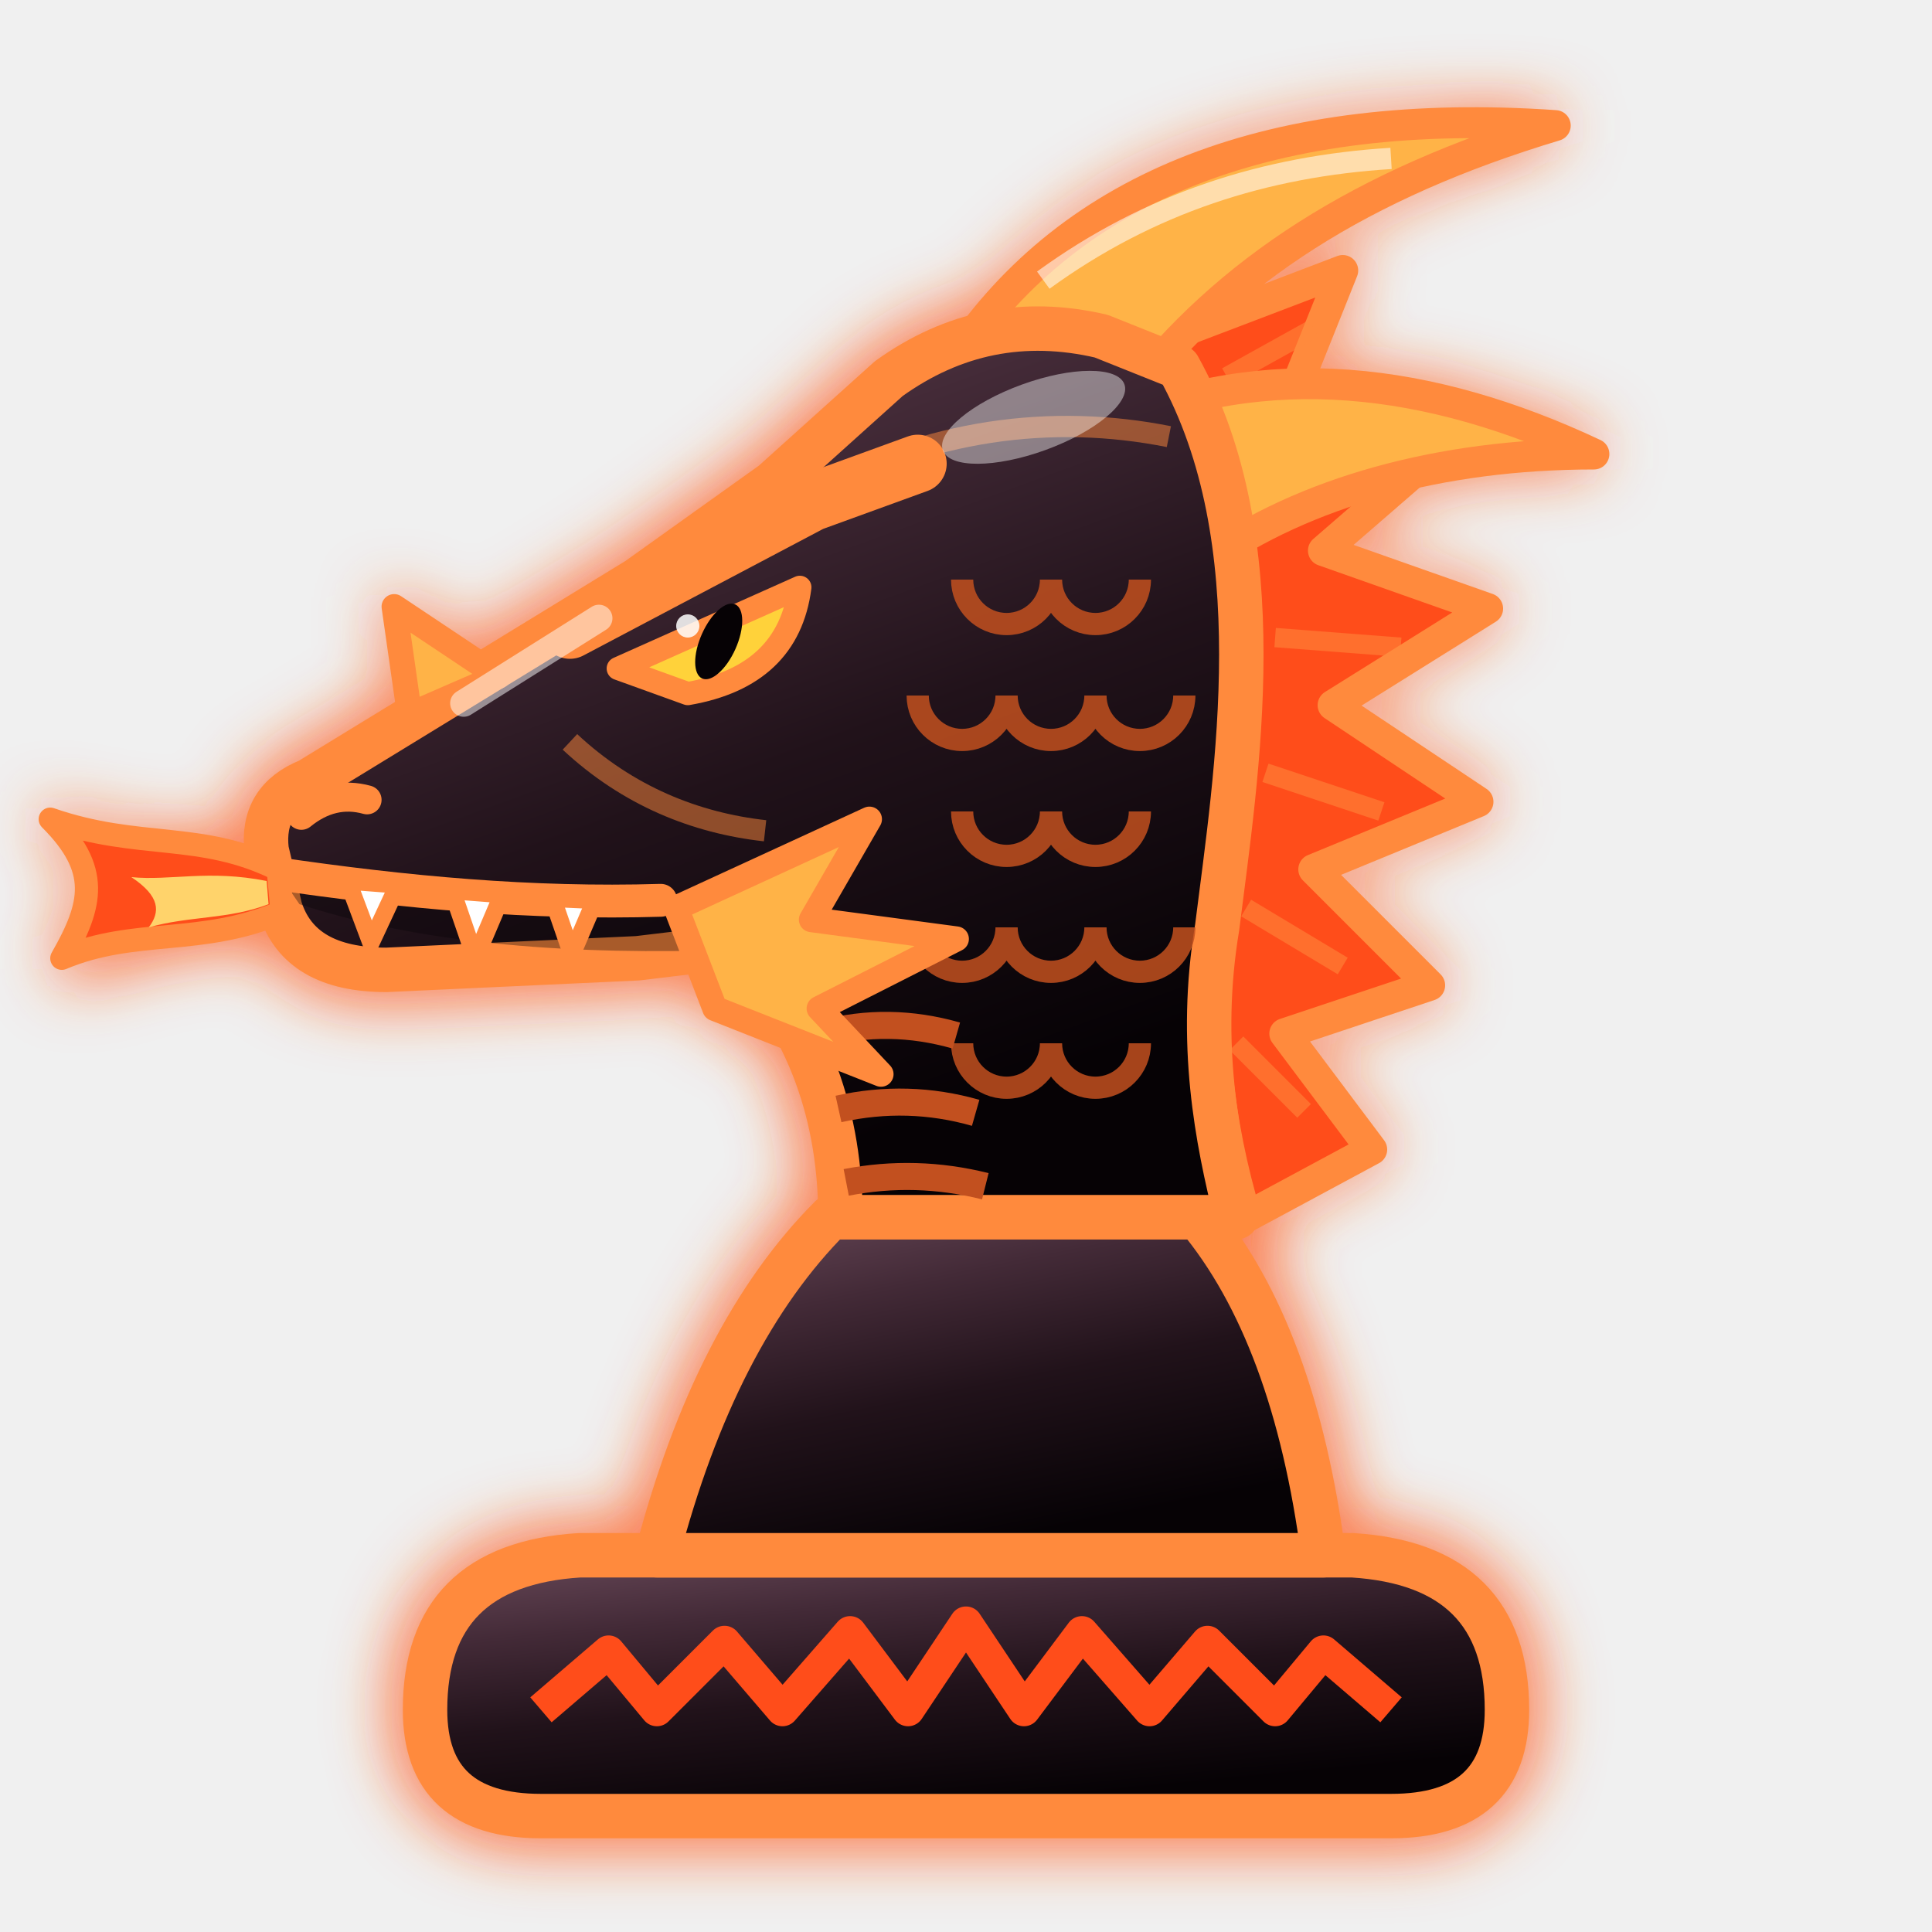
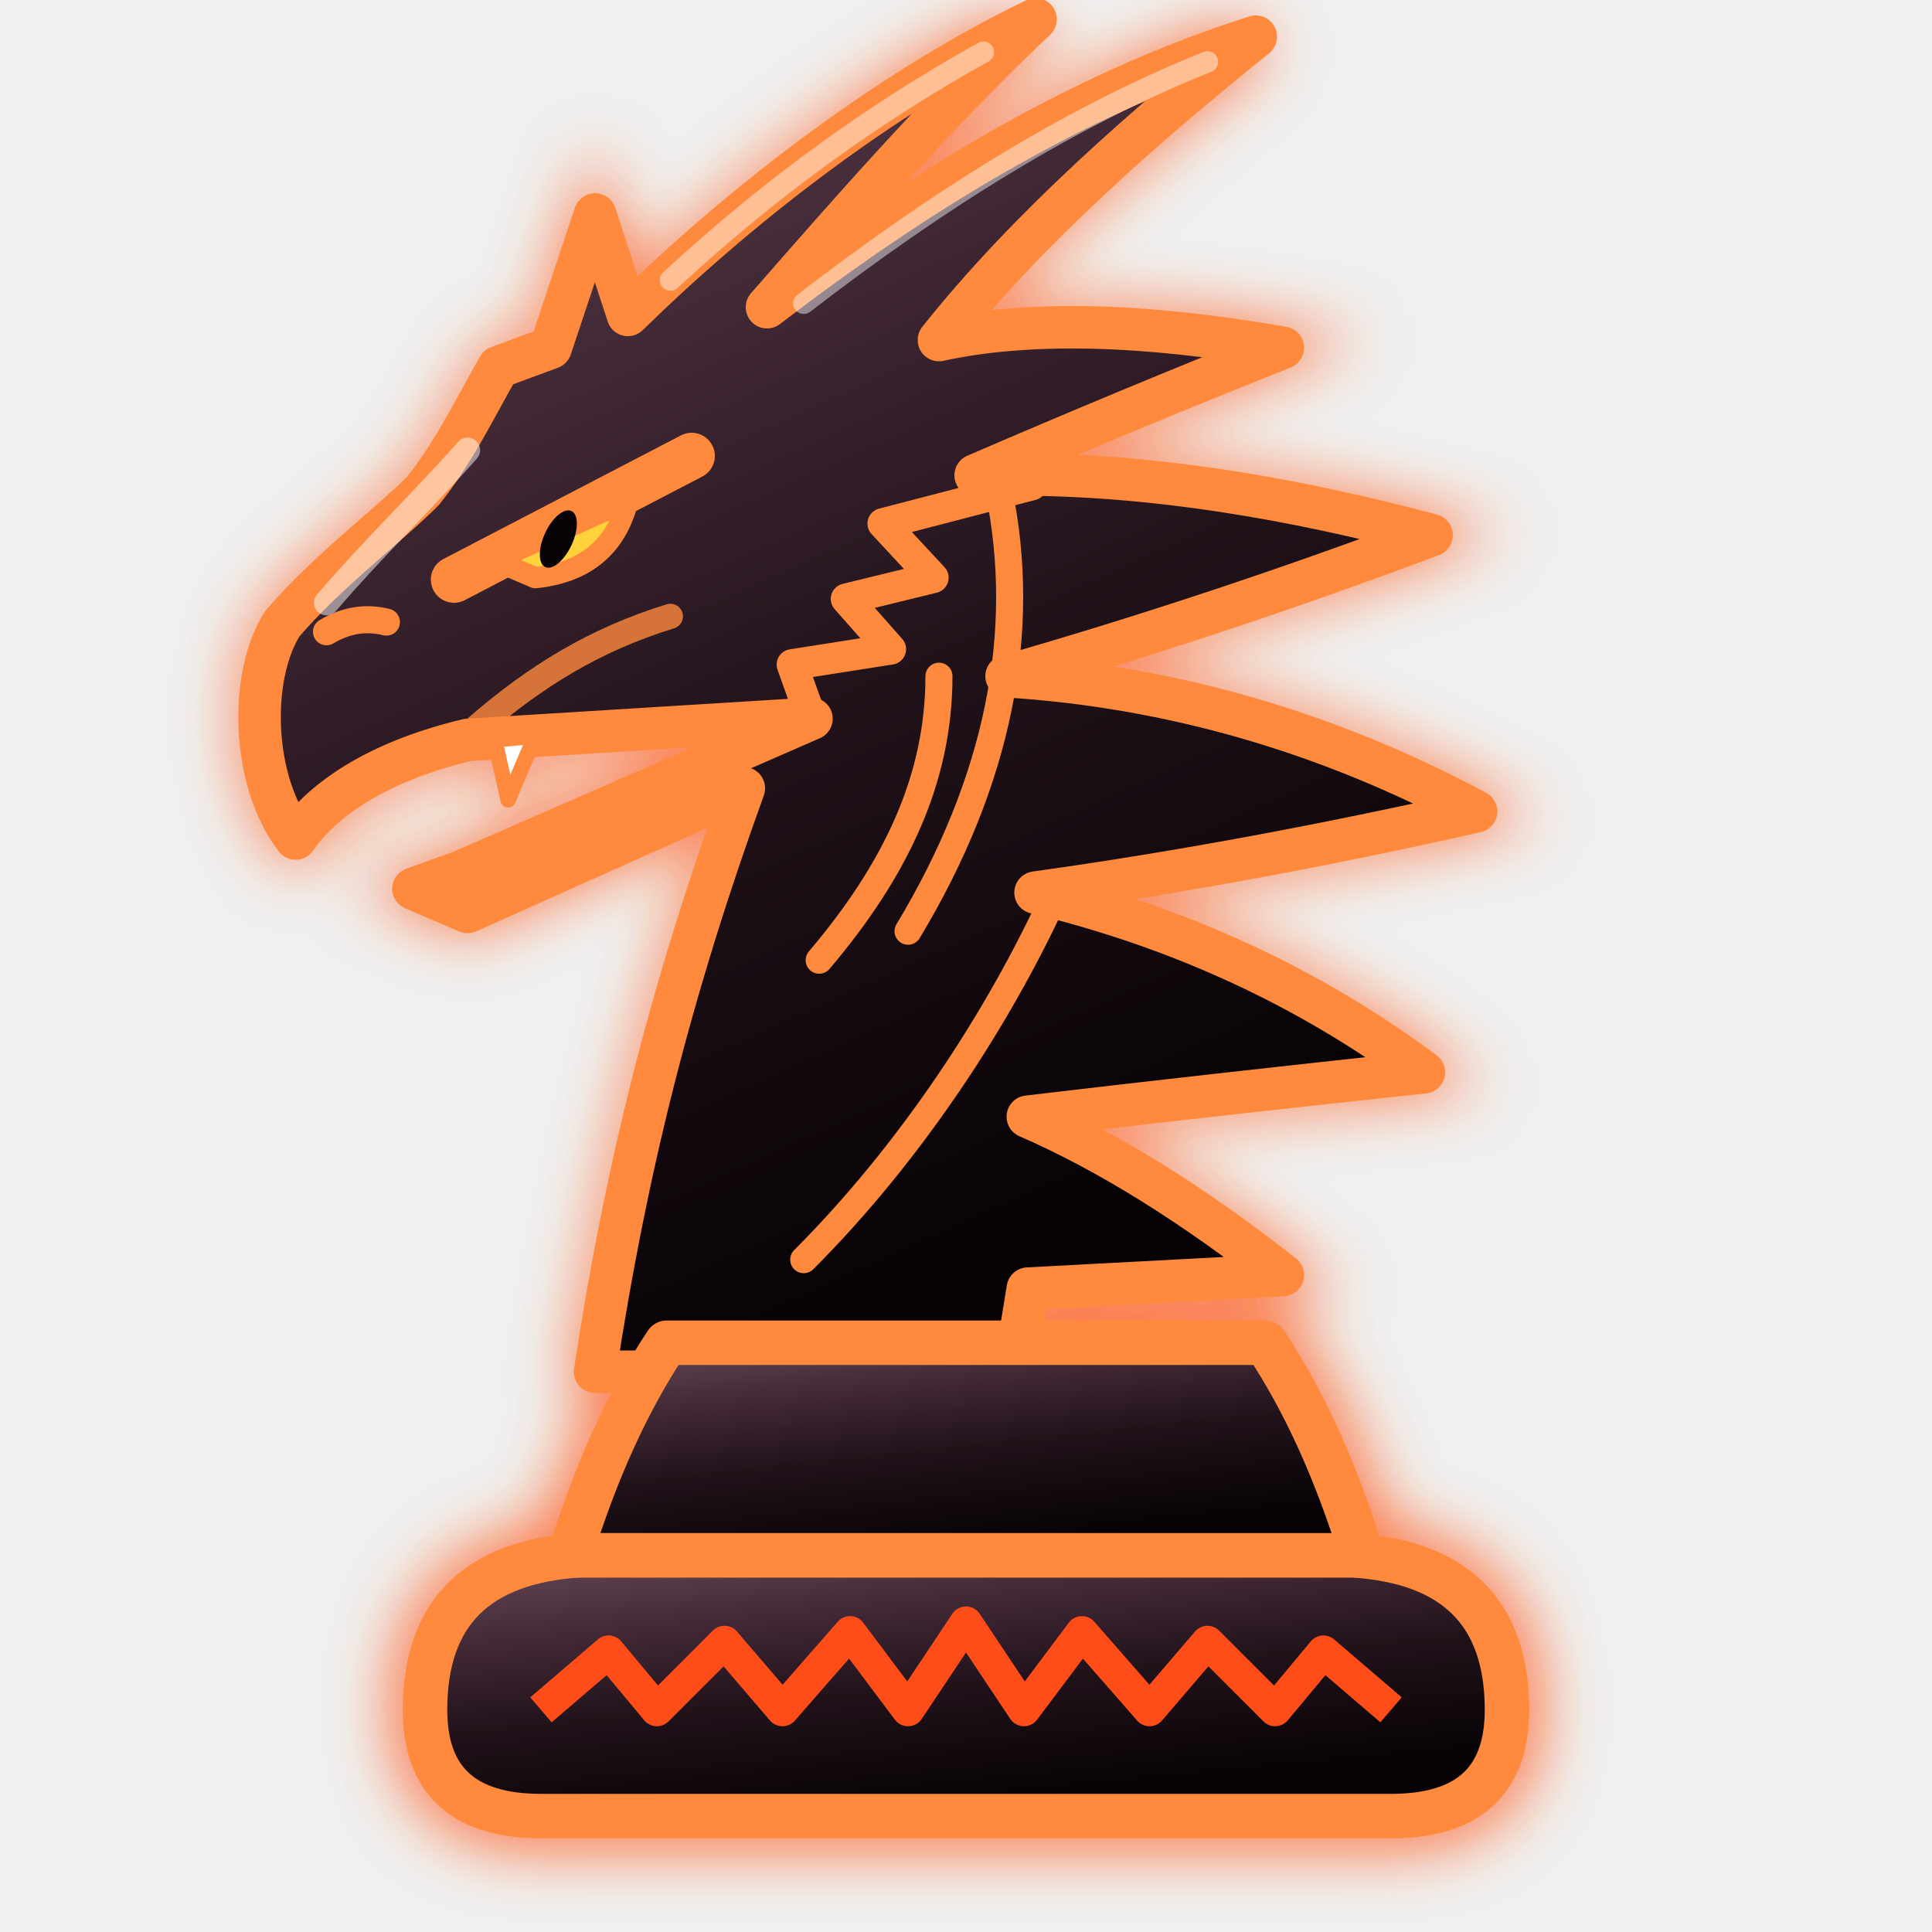
<svg xmlns="http://www.w3.org/2000/svg" viewBox="0 0 100 100">
  <defs>
    <linearGradient id="g" x1="0" y1="0" x2="0.4" y2="1">
      <stop offset="0" stop-color="#6a4a5a" />
      <stop offset="0.3" stop-color="#432a37" />
      <stop offset="0.6" stop-color="#21121a" />
      <stop offset="1" stop-color="#060205" />
    </linearGradient>
    <linearGradient id="gu" gradientUnits="userSpaceOnUse" x1="35" y1="4" x2="62" y2="60">
      <stop offset="0" stop-color="#6a4a5a" />
      <stop offset="0.4" stop-color="#432a37" />
      <stop offset="1" stop-color="#21121a" />
    </linearGradient>
    <radialGradient id="ey" cx=".45" cy=".4" r=".7">
      <stop offset="0" stop-color="#fff3a0" />
      <stop offset=".45" stop-color="#ffb020" />
      <stop offset="1" stop-color="#c43006" />
    </radialGradient>
    <filter id="bl" x="-20%" y="-20%" width="140%" height="140%">
      <feGaussianBlur stdDeviation="1.6" />
    </filter>
    <style>.gl *{fill:none!important;stroke:#ff5a1f!important}</style>
  </defs>
  <g class="gl" filter="url(#bl)" opacity=".8" stroke-width="3.6">
    <path d="M22 88.5 Q22 81 30 80.5 H70 Q78 81 78 88.5 Q78 94 72 94 H28 Q22 94 22 88.5Z" fill="url(#g)" />
    <path d="M28 88.5 L31.5 85.5 L34 88.5 L37.5 85 L40.5 88.5 L44 84.5 L47 88.5 L50 84 L53 88.5 L56 84.5 L59.5 88.5 L62.5 85 L66 88.5 L68.5 85.5 L72 88.5" fill="none" stroke="#ff4d1a" stroke-width="1.7" stroke-linejoin="round" />
-     <path d="M34 80.5 Q37 69 43 63 H62 Q67 69 68.5 80.5Z" fill="url(#g)" />
-     <path d="M59 18 L69.5 14 L66.5 21.5 L76 22 L68.5 28.5 L77 31.5 L69 36.5 L76.5 41.5 L68 45 L74 51 L66.5 53.5 L71 59.5 L64.5 63 C63 58 62.5 53 63 48 C64 40 66 28 61 19Z" fill="#ff4d1a" stroke-width="1.6" stroke-linejoin="round" />
-     <path d="M63.5 19.5 L68 17 M65.5 26 L71.5 25 M66 33 L72.5 33.5 M65.5 40 L71.5 42 M64.5 47 L69.5 50 M64 54 L67.5 57.5" fill="none" stroke-width="1" opacity=".55" />
-     <path d="M57.5 22 C65.5 18.5 74 19.5 82.5 23.5 C74.5 23.5 67.5 25.5 62.5 29Z" fill="#ffb347" stroke-width="1.6" />
-     <path d="M49.5 18.5 C55.5 9.5 66 5.5 80.5 6.5 C70.5 9.5 63.5 14 58.5 20.5Z" fill="#ffb347" stroke-width="1.6" />
-     <path d="M54 14.5 C59.5 10.5 65.5 8.6 72 8.2" fill="none" stroke="#fff" stroke-width="1.1" opacity=".55" />
-     <path d="M43.5 63 C43.5 58 42 53 38 49 L33 49.6 L20 50.2 Q15.5 50.2 14.5 47 L13.8 44 Q13.5 41.4 16 40.4 L33 30 L40 25 L46 19.6 Q51 16 57 17.4 L61 19 C66 28 64 40 63 48 C62 54 63 59 64 63Z" fill="url(#g)" />
-     <path d="M15.5 46.8 C21 48.6 28 49.4 36.5 49.2 C35.2 48 34.4 47.2 34 46.6 C27.5 46.4 21 46 14.4 45.2Z" fill="#060205" opacity=".35" stroke="none" />
-     <path d="M49.8 30 a2.3 2.3 0 0 0 4.6 0 M54.4 30 a2.3 2.3 0 0 0 4.6 0 " fill="none" stroke="#c2501f" stroke-width="1.15" opacity=".85" />
-     <path d="M47.5 36 a2.3 2.3 0 0 0 4.6 0 M52.1 36 a2.3 2.3 0 0 0 4.6 0 M56.7 36 a2.3 2.3 0 0 0 4.6 0 " fill="none" stroke="#c2501f" stroke-width="1.15" opacity=".85" />
-     <path d="M49.8 42 a2.3 2.3 0 0 0 4.6 0 M54.4 42 a2.3 2.3 0 0 0 4.6 0 " fill="none" stroke="#c2501f" stroke-width="1.15" opacity=".85" />
-     <path d="M47.5 48 a2.3 2.3 0 0 0 4.6 0 M52.1 48 a2.3 2.3 0 0 0 4.6 0 M56.7 48 a2.3 2.3 0 0 0 4.6 0 " fill="none" stroke="#c2501f" stroke-width="1.15" opacity=".85" />
-     <path d="M49.8 54 a2.3 2.3 0 0 0 4.6 0 M54.4 54 a2.3 2.3 0 0 0 4.6 0 " fill="none" stroke="#c2501f" stroke-width="1.15" opacity=".85" />
-     <path d="M42.6 53.5 Q46 52.6 49.5 53.6 M43.4 57.4 Q47 56.6 50.5 57.6 M43.8 61.2 Q47.4 60.5 51 61.4" fill="none" stroke="#c2501f" stroke-width="1.4" />
-     <path d="M42 25.6 C48 22.2 54.5 21.4 60.5 22.6" fill="none" stroke-width="1.1" opacity=".5" />
-     <path d="M14.2 45.2 C21 46.2 27.5 46.8 34.2 46.6" fill="none" stroke-width="1.7" stroke-linecap="round" />
-     <path d="M18 45.6 L19.2 48.8 L20.6 45.8Z M23.4 46.1 L24.6 49.6 L26 46.3Z M28.6 46.5 L29.6 49.4 L30.8 46.6Z" fill="#fff" stroke-width=".9" stroke-linejoin="round" />
-     <path d="M14.4 45 C10.4 43 7.2 44 2.6 42.4 C5.2 45 4.8 46.8 3.2 49.6 C7 48 10.4 49 14.6 47.2Z" fill="#ff4d1a" stroke-width="1.2" stroke-linejoin="round" />
-     <path d="M13.8 45.6 C10.8 45 8.8 45.6 6.8 45.4 C8.3 46.4 8.3 47.2 7.7 48 C9.8 47.4 11.8 47.6 13.9 46.8Z" fill="#ffd36b" stroke="none" />
-     <path d="M21.2 37 L20.4 31.4 L25.8 35Z" fill="#ffb347" stroke-width="1.3" stroke-linejoin="round" />
-     <path d="M15.6 42.2 Q17.2 40.9 19 41.4" fill="none" stroke-width="1.5" stroke-linecap="round" />
-     <path d="M35 47 L45 42.4 L42 47.6 L49.5 48.6 L42.4 52.2 L45.6 55.6 L37 52.2Z" fill="#ffb347" stroke-width="1.3" stroke-linejoin="round" />
-     <path d="M29.5 32.6 L42 26 L47.5 24" fill="none" stroke-width="3" stroke-linecap="round" stroke-linejoin="round" />
-     <path d="M32 34.6 L41.4 30.4 Q40.8 35 35.6 35.9Z" fill="#ffd23a" stroke-width="1.2" stroke-linejoin="round" />
-     <ellipse cx="37.2" cy="33.2" rx=".95" ry="2.1" fill="#060205" stroke="none" transform="rotate(24 37.2 33.2)" />
-     <circle cx="35.6" cy="32.4" r=".6" fill="#fff" stroke="none" opacity=".85" />
-     <path d="M29.5 38.4 C32.5 41.2 36 42.6 39.6 43" fill="none" stroke-width="1.1" opacity=".5" />
-     <path d="M24 36.4 L31 32" fill="none" stroke="#fff" stroke-width="1.4" stroke-linecap="round" opacity=".5" />
-     <ellipse cx="53.5" cy="21.6" rx="1.8" ry="5" fill="#fff" opacity=".42" stroke="none" transform="rotate(70 53.5 21.6)" />
+     <path d="M 14.6 32.3 C 16.9 29.6 20.0 27.3 21.9 25.4 C 23.5 23.4 24.6 21.1 25.8 19.0 L 28.5 18.0 L 30.8 11.1 L 32.5 16.3 C 37.8 11.1 45.5 4.9 53.6 1.0 C 48.6 5.7 43.9 11.1 39.7 15.9 C 47.0 10.3 55.5 4.9 65.0 1.9 C 59.4 6.4 53.2 11.8 48.6 17.6 Q 55.5 16.1 66.4 18.0 Q 58.6 21.1 50.5 24.6 Q 61.0 24.2 74.1 27.7 Q 62.9 31.9 52.1 35.0 Q 64.8 35.8 76.4 42.0 Q 64.4 44.7 53.6 46.2 Q 64.8 48.9 73.7 55.5 Q 62.5 56.7 53.2 57.8 Q 59.4 60.5 66.4 66.0 L 53.2 66.7 L 52.5 71.0 L 30.8 71.0 C 32.4 60.5 34.7 51.3 38.5 40.8 L 24.2 47.2 L 21.4 46.0 L 23.9 45.1 L 42.0 37.2 L 24.2 38.3 C 20.0 39.3 16.9 41.1 15.3 43.4 C 13.0 40.4 12.9 35.0 14.6 32.3Z" fill="url(#g)" stroke-width="2.2" />
+     <path d="M29.5 80.5 Q31.5 74 34.5 69.5 H65.5 Q68.5 74 70.5 80.5Z" fill="url(#g)" />
+     <path d="M 34.7 14.5 C 40.1 9.5 45.5 5.7 50.9 2.7 M 41.6 15.7 C 48.6 10.3 55.5 6.0 62.5 3.2" fill="none" stroke="#fff" stroke-width="1.1" opacity=".45" stroke-linecap="round" />
+     <path d="M 16.9 31.2 C 19.2 28.5 21.9 25.9 24.2 23.3" fill="none" stroke="#fff" stroke-width="1.3" opacity=".5" stroke-linecap="round" />
+     <path d="M 23.5 30.0 L 35.8 23.6" fill="none" stroke-width="2.4" stroke-linecap="round" />
+     <path d="M 25.6 29.0 L 32.5 25.9 Q 31.6 29.5 27.7 29.9Z" fill="#ffd23a" stroke-width="1.1" stroke-linejoin="round" />
+     <ellipse cx="28.9" cy="27.9" rx=".75" ry="1.6" fill="#060205" stroke="none" transform="rotate(25 28.9 27.9)" />
+     <path d="M 16.9 32.7 Q 18.4 31.8 20.0 32.2" fill="none" stroke-width="1.4" stroke-linecap="round" />
+     <path d="M 24.6 37.7 C 27.7 35.0 30.8 33.1 34.7 31.9" fill="none" stroke-width="1.3" stroke-linecap="round" opacity=".8" />
+     <path d="M 25.6 38.3 L 26.3 41.4 L 27.7 38.1Z" fill="#fff" stroke-width=".8" stroke-linejoin="round" />
+     <path d="M 42.0 37.2 L 41.0 34.4 L 46.1 33.6 L 43.8 31.0 L 48.3 29.9 L 45.7 27.1 L 53.4 25.1" fill="none" stroke-width="1.6" stroke-linejoin="round" stroke-linecap="round" />
+     <path d="M 51.7 25.4 C 53.2 32.7 51.7 40.4 47.0 48.2 M 54.8 45.9 C 51.7 52.8 47.0 59.8 41.6 65.2 M 48.6 35.0 C 48.6 40.4 46.3 45.1 42.4 49.7" fill="none" stroke-width="1.4" stroke-linecap="round" />
  </g>
  <g stroke="#ff8a3d" stroke-width="2.3" stroke-linejoin="round">
    <path d="M22 88.5 Q22 81 30 80.5 H70 Q78 81 78 88.5 Q78 94 72 94 H28 Q22 94 22 88.5Z" fill="url(#g)" />
    <path d="M28 88.5 L31.5 85.5 L34 88.5 L37.5 85 L40.5 88.5 L44 84.5 L47 88.5 L50 84 L53 88.5 L56 84.5 L59.5 88.5 L62.5 85 L66 88.5 L68.5 85.5 L72 88.5" fill="none" stroke="#ff4d1a" stroke-width="1.7" stroke-linejoin="round" />
-     <path d="M34 80.5 Q37 69 43 63 H62 Q67 69 68.5 80.5Z" fill="url(#g)" />
-     <path d="M59 18 L69.5 14 L66.5 21.5 L76 22 L68.5 28.5 L77 31.5 L69 36.5 L76.5 41.5 L68 45 L74 51 L66.5 53.5 L71 59.5 L64.5 63 C63 58 62.5 53 63 48 C64 40 66 28 61 19Z" fill="#ff4d1a" stroke-width="1.6" stroke-linejoin="round" />
-     <path d="M63.5 19.5 L68 17 M65.5 26 L71.5 25 M66 33 L72.5 33.5 M65.5 40 L71.5 42 M64.5 47 L69.5 50 M64 54 L67.5 57.5" fill="none" stroke-width="1" opacity=".55" />
-     <path d="M57.5 22 C65.5 18.5 74 19.5 82.5 23.5 C74.5 23.5 67.5 25.5 62.5 29Z" fill="#ffb347" stroke-width="1.6" />
-     <path d="M49.5 18.5 C55.5 9.5 66 5.5 80.5 6.5 C70.5 9.5 63.5 14 58.5 20.5Z" fill="#ffb347" stroke-width="1.6" />
-     <path d="M54 14.5 C59.5 10.5 65.5 8.6 72 8.2" fill="none" stroke="#fff" stroke-width="1.1" opacity=".55" />
-     <path d="M43.5 63 C43.5 58 42 53 38 49 L33 49.6 L20 50.2 Q15.5 50.2 14.5 47 L13.8 44 Q13.5 41.4 16 40.4 L33 30 L40 25 L46 19.6 Q51 16 57 17.4 L61 19 C66 28 64 40 63 48 C62 54 63 59 64 63Z" fill="url(#g)" />
-     <path d="M15.5 46.8 C21 48.6 28 49.4 36.5 49.2 C35.2 48 34.4 47.2 34 46.6 C27.5 46.4 21 46 14.4 45.2Z" fill="#060205" opacity=".35" stroke="none" />
-     <path d="M49.8 30 a2.3 2.3 0 0 0 4.6 0 M54.4 30 a2.3 2.3 0 0 0 4.6 0 " fill="none" stroke="#c2501f" stroke-width="1.15" opacity=".85" />
-     <path d="M47.5 36 a2.3 2.3 0 0 0 4.6 0 M52.1 36 a2.3 2.3 0 0 0 4.6 0 M56.7 36 a2.3 2.3 0 0 0 4.6 0 " fill="none" stroke="#c2501f" stroke-width="1.15" opacity=".85" />
-     <path d="M49.8 42 a2.3 2.3 0 0 0 4.6 0 M54.4 42 a2.3 2.3 0 0 0 4.6 0 " fill="none" stroke="#c2501f" stroke-width="1.15" opacity=".85" />
-     <path d="M47.5 48 a2.3 2.3 0 0 0 4.6 0 M52.1 48 a2.3 2.3 0 0 0 4.6 0 M56.7 48 a2.3 2.3 0 0 0 4.6 0 " fill="none" stroke="#c2501f" stroke-width="1.15" opacity=".85" />
-     <path d="M49.8 54 a2.3 2.3 0 0 0 4.6 0 M54.4 54 a2.3 2.3 0 0 0 4.6 0 " fill="none" stroke="#c2501f" stroke-width="1.15" opacity=".85" />
-     <path d="M42.6 53.5 Q46 52.6 49.5 53.6 M43.4 57.4 Q47 56.6 50.5 57.6 M43.8 61.2 Q47.4 60.5 51 61.4" fill="none" stroke="#c2501f" stroke-width="1.4" />
-     <path d="M42 25.6 C48 22.2 54.5 21.4 60.5 22.6" fill="none" stroke-width="1.1" opacity=".5" />
-     <path d="M14.2 45.2 C21 46.2 27.5 46.8 34.2 46.6" fill="none" stroke-width="1.7" stroke-linecap="round" />
-     <path d="M18 45.6 L19.2 48.8 L20.6 45.8Z M23.4 46.1 L24.6 49.6 L26 46.3Z M28.6 46.5 L29.6 49.4 L30.8 46.6Z" fill="#fff" stroke-width=".9" stroke-linejoin="round" />
-     <path d="M14.4 45 C10.4 43 7.2 44 2.6 42.4 C5.2 45 4.8 46.8 3.2 49.6 C7 48 10.4 49 14.6 47.2Z" fill="#ff4d1a" stroke-width="1.2" stroke-linejoin="round" />
-     <path d="M13.8 45.6 C10.8 45 8.8 45.6 6.8 45.4 C8.3 46.4 8.3 47.2 7.7 48 C9.8 47.4 11.8 47.6 13.9 46.8Z" fill="#ffd36b" stroke="none" />
-     <path d="M21.2 37 L20.4 31.4 L25.8 35Z" fill="#ffb347" stroke-width="1.3" stroke-linejoin="round" />
-     <path d="M15.6 42.2 Q17.2 40.9 19 41.4" fill="none" stroke-width="1.5" stroke-linecap="round" />
-     <path d="M35 47 L45 42.4 L42 47.6 L49.5 48.6 L42.4 52.2 L45.6 55.6 L37 52.2Z" fill="#ffb347" stroke-width="1.3" stroke-linejoin="round" />
-     <path d="M29.5 32.6 L42 26 L47.5 24" fill="none" stroke-width="3" stroke-linecap="round" stroke-linejoin="round" />
-     <path d="M32 34.6 L41.4 30.4 Q40.8 35 35.6 35.9Z" fill="#ffd23a" stroke-width="1.2" stroke-linejoin="round" />
-     <ellipse cx="37.2" cy="33.2" rx=".95" ry="2.1" fill="#060205" stroke="none" transform="rotate(24 37.2 33.2)" />
-     <circle cx="35.6" cy="32.4" r=".6" fill="#fff" stroke="none" opacity=".85" />
-     <path d="M29.5 38.4 C32.5 41.2 36 42.6 39.6 43" fill="none" stroke-width="1.1" opacity=".5" />
-     <path d="M24 36.4 L31 32" fill="none" stroke="#fff" stroke-width="1.4" stroke-linecap="round" opacity=".5" />
-     <ellipse cx="53.5" cy="21.6" rx="1.8" ry="5" fill="#fff" opacity=".42" stroke="none" transform="rotate(70 53.5 21.6)" />
+     <path d="M 14.6 32.3 C 16.9 29.6 20.0 27.3 21.9 25.4 C 23.5 23.4 24.6 21.1 25.8 19.0 L 28.5 18.0 L 30.8 11.1 L 32.5 16.3 C 37.8 11.1 45.5 4.9 53.6 1.0 C 48.6 5.7 43.9 11.1 39.7 15.9 C 47.0 10.3 55.5 4.9 65.0 1.9 C 59.4 6.4 53.2 11.8 48.6 17.6 Q 55.5 16.1 66.4 18.0 Q 58.6 21.1 50.5 24.6 Q 61.0 24.2 74.1 27.7 Q 62.9 31.9 52.1 35.0 Q 64.8 35.8 76.4 42.0 Q 64.4 44.7 53.6 46.2 Q 64.8 48.9 73.7 55.5 Q 62.5 56.7 53.2 57.8 Q 59.4 60.5 66.4 66.0 L 53.2 66.7 L 52.5 71.0 L 30.8 71.0 C 32.4 60.5 34.7 51.3 38.5 40.8 L 24.2 47.2 L 21.4 46.0 L 23.9 45.1 L 42.0 37.2 L 24.2 38.3 C 20.0 39.3 16.9 41.1 15.3 43.4 C 13.0 40.4 12.9 35.0 14.6 32.3Z" fill="url(#g)" stroke-width="2.2" />
+     <path d="M29.5 80.5 Q31.5 74 34.5 69.5 H65.5 Q68.5 74 70.5 80.5Z" fill="url(#g)" />
+     <path d="M 34.7 14.5 C 40.1 9.5 45.5 5.7 50.9 2.7 M 41.6 15.7 C 48.6 10.3 55.5 6.0 62.5 3.2" fill="none" stroke="#fff" stroke-width="1.1" opacity=".45" stroke-linecap="round" />
+     <path d="M 16.9 31.2 C 19.2 28.5 21.9 25.9 24.2 23.3" fill="none" stroke="#fff" stroke-width="1.3" opacity=".5" stroke-linecap="round" />
+     <path d="M 23.5 30.0 L 35.8 23.6" fill="none" stroke-width="2.4" stroke-linecap="round" />
+     <path d="M 25.6 29.0 L 32.5 25.9 Q 31.6 29.5 27.7 29.9Z" fill="#ffd23a" stroke-width="1.1" stroke-linejoin="round" />
+     <ellipse cx="28.9" cy="27.9" rx=".75" ry="1.6" fill="#060205" stroke="none" transform="rotate(25 28.9 27.9)" />
+     <path d="M 16.9 32.7 Q 18.4 31.8 20.0 32.2" fill="none" stroke-width="1.4" stroke-linecap="round" />
+     <path d="M 24.6 37.7 C 27.7 35.0 30.8 33.1 34.7 31.9" fill="none" stroke-width="1.3" stroke-linecap="round" opacity=".8" />
+     <path d="M 25.6 38.3 L 26.3 41.4 L 27.7 38.1Z" fill="#fff" stroke-width=".8" stroke-linejoin="round" />
+     <path d="M 42.0 37.2 L 41.0 34.4 L 46.1 33.6 L 43.8 31.0 L 48.3 29.9 L 45.7 27.1 L 53.4 25.1" fill="none" stroke-width="1.6" stroke-linejoin="round" stroke-linecap="round" />
+     <path d="M 51.7 25.4 C 53.2 32.7 51.7 40.4 47.0 48.2 M 54.8 45.9 C 51.7 52.8 47.0 59.8 41.6 65.2 M 48.6 35.0 C 48.6 40.4 46.3 45.1 42.4 49.7" fill="none" stroke-width="1.4" stroke-linecap="round" />
  </g>
</svg>
